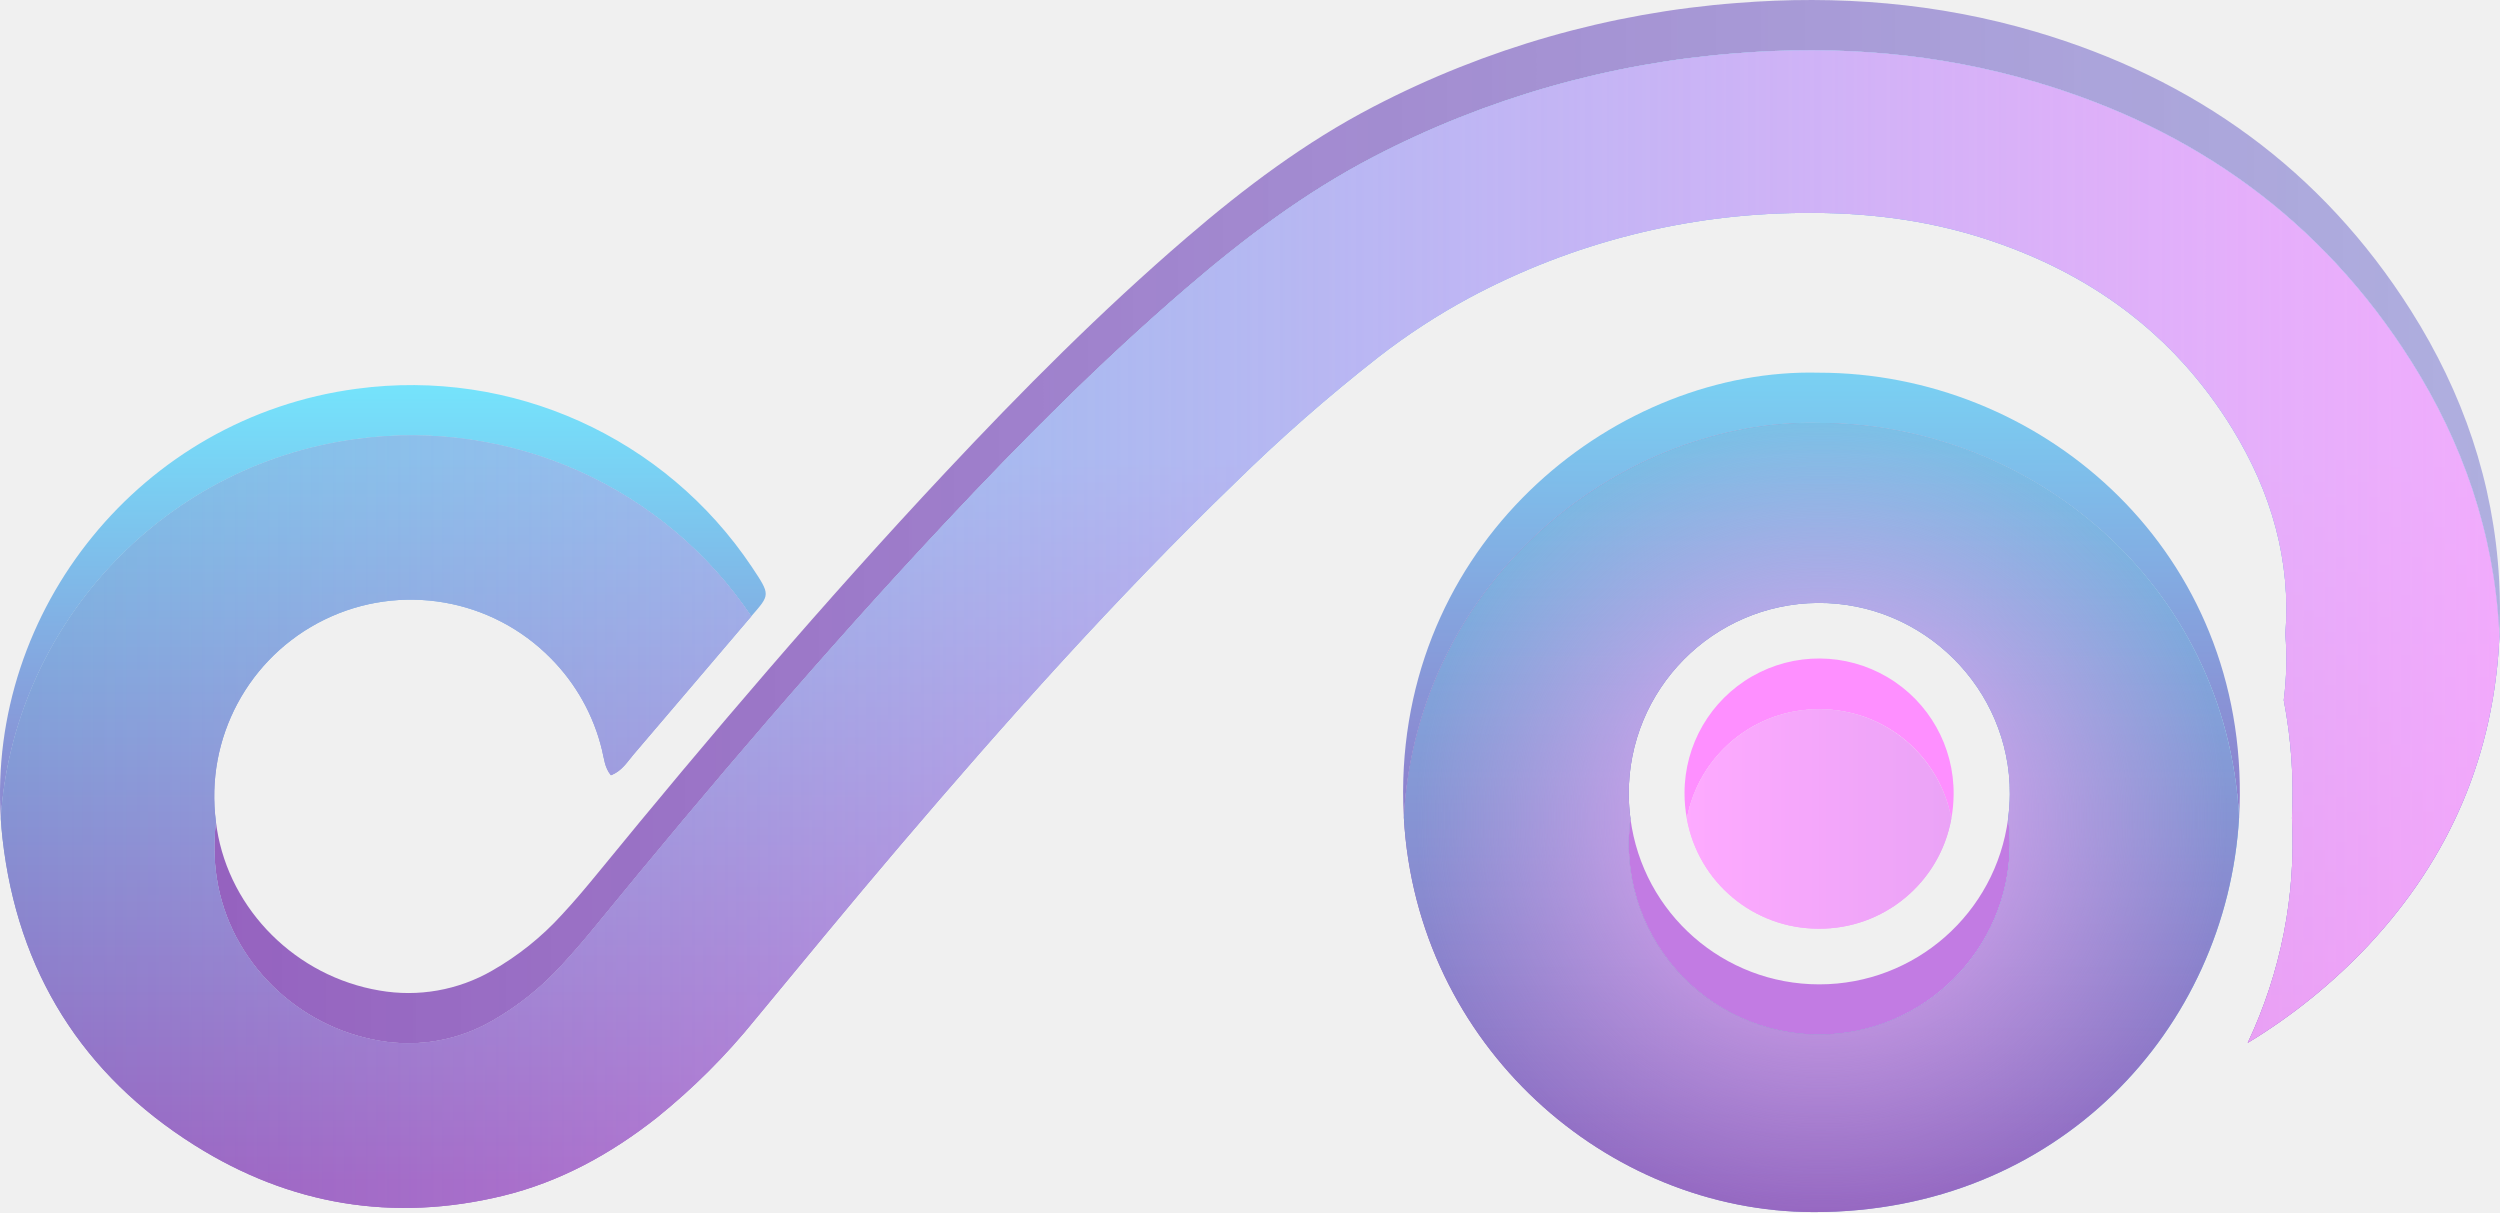
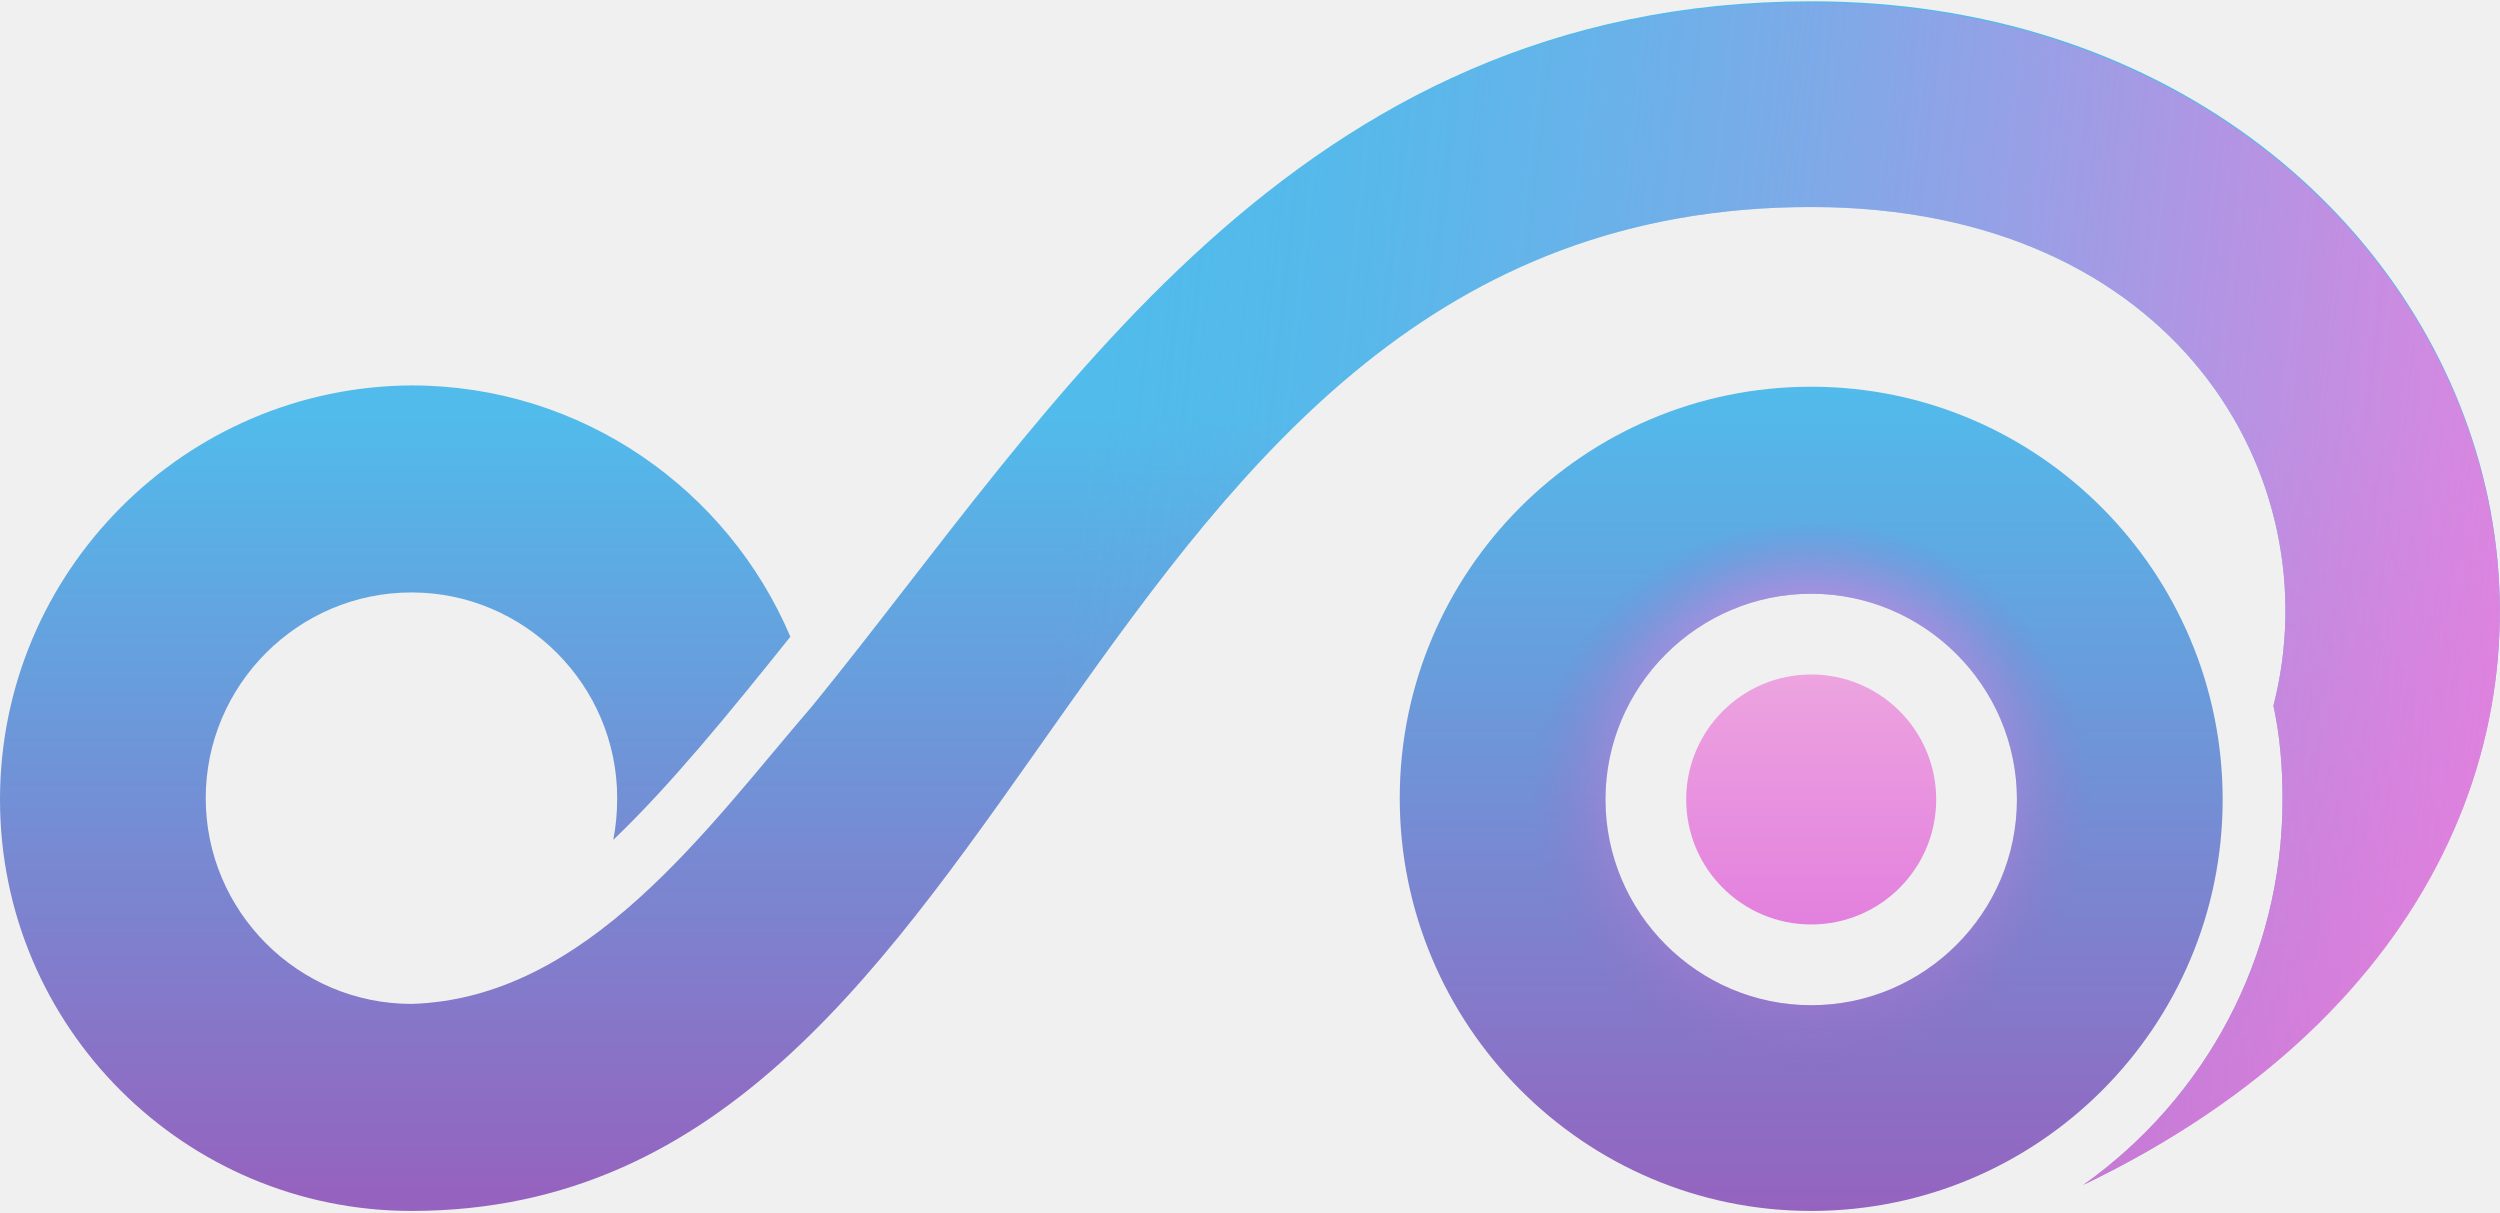
- <svg xmlns="http://www.w3.org/2000/svg" xmlns:xlink="http://www.w3.org/1999/xlink" width="192" height="93.087" viewBox="0 0 50.8 24.629" version="1.1" id="svg8">
-   <defs id="defs2">
-     <style id="style3713">.cls-1{fill:#fff;}</style>
-     <linearGradient gradientUnits="userSpaceOnUse" y2="153.668" x2="1318.483" y1="358.97" x1="1318.483" data-name="Gradient bez nazwy 16" id="Gradient_bez_nazwy_16">
-       <stop id="stop3772" stop-color="#9562bf" offset="0" />
-       <stop id="stop3774" stop-color="#78c3e7" offset="1" />
-     </linearGradient>
-     <linearGradient xlink:href="#Gradient_bez_nazwy_16" y2="153.668" x2="1245.599" y1="358.97" x1="1245.599" id="Gradient_bez_nazwy_16-2" />
-     <linearGradient xlink:href="#Gradient_bez_nazwy_16" y2="153.668" x2="1181.176" y1="358.97" x1="1181.176" id="Gradient_bez_nazwy_16-3" />
-     <linearGradient xlink:href="#Gradient_bez_nazwy_16" y2="153.668" x2="1245.631" y1="358.97" x1="1245.631" id="Gradient_bez_nazwy_16-4" />
-     <linearGradient xlink:href="#Gradient_bez_nazwy_16" y2="145.775" x2="504.615" y1="340.106" x1="504.615" id="Gradient_bez_nazwy_16-5" />
-     <linearGradient xlink:href="#Gradient_bez_nazwy_16" y2="79.095" x2="514.937" y1="79.095" x1="418.758" id="Gradient_bez_nazwy_16-6" />
-     <linearGradient gradientUnits="userSpaceOnUse" y2="73.01" x2="114.826" y1="328.854" x1="114.826" data-name="Gradient bez nazwy 508" id="Gradient_bez_nazwy_508">
-       <stop id="stop3782" stop-color="#9562bf" offset="0" />
-       <stop id="stop3784" stop-color="#73eaff" offset="0.866" />
-     </linearGradient>
-     <linearGradient xlink:href="#Gradient_bez_nazwy_16" y2="133.483" x2="112.248" y1="389.326" x1="112.248" id="Gradient_bez_nazwy_16-7" />
-     <linearGradient xlink:href="#Gradient_bez_nazwy_16" y2="118.014" x2="112.248" y1="373.857" x1="112.248" id="Gradient_bez_nazwy_16-8" />
-     <linearGradient xlink:href="#Gradient_bez_nazwy_508" y2="39.856" x2="775.763" y1="297.374" x1="775.763" data-name="Gradient bez nazwy 517" id="Gradient_bez_nazwy_517" />
-     <linearGradient xlink:href="#Gradient_bez_nazwy_16" y2="252.447" x2="904.745" y1="252.447" x1="647.227" id="Gradient_bez_nazwy_16-9" />
-     <linearGradient xlink:href="#Gradient_bez_nazwy_16" y2="127.343" x2="775.761" y1="384.861" x1="775.761" id="Gradient_bez_nazwy_16-10" />
-     <linearGradient xlink:href="#Gradient_bez_nazwy_16" y2="192.202" x2="971.86" y1="284.89" x1="971.86" id="Gradient_bez_nazwy_16-11" />
-     <linearGradient xlink:href="#Gradient_bez_nazwy_508" y2="80.186" x2="1069.128" y1="287.78" x1="1069.128" id="Gradient_bez_nazwy_508-2" />
-     <linearGradient gradientUnits="userSpaceOnUse" y2="163.737" x2="1047.925" y1="371.33" x1="1047.925" data-name="Gradient bez nazwy 18" id="Gradient_bez_nazwy_18">
-       <stop id="stop3794" stop-color="#9562bf" offset="0" />
-       <stop id="stop3796" stop-color="#8791d2" offset="0.483" />
-       <stop id="stop3798" stop-color="#78c3e7" offset="1" />
-     </linearGradient>
-     <linearGradient xlink:href="#Gradient_bez_nazwy_508" y2="84.777" x2="1419.333" y1="278.811" x1="1419.333" id="Gradient_bez_nazwy_508-3" />
-     <linearGradient xlink:href="#Gradient_bez_nazwy_16" y2="145.358" x2="1454.063" y1="339.392" x1="1454.063" id="Gradient_bez_nazwy_16-12" />
-     <linearGradient gradientUnits="userSpaceOnUse" y2="133.242" x2="1381.013" y1="327.276" x1="1381.013" data-name="Gradient bez nazwy 475" id="Gradient_bez_nazwy_475">
-       <stop id="stop3803" stop-color="#9562bf" offset="0" />
-       <stop id="stop3805" stop-color="#8b82cc" offset="1" />
-       <stop id="stop3807" stop-color="#78c3e7" offset="1" />
-     </linearGradient>
-     <linearGradient xlink:href="#Gradient_bez_nazwy_16" y2="160.827" x2="1414.537" y1="354.861" x1="1414.537" id="Gradient_bez_nazwy_16-13" />
-     <linearGradient xlink:href="#Gradient_bez_nazwy_16" y2="145.358" x2="1414.537" y1="339.392" x1="1414.537" id="Gradient_bez_nazwy_16-14" />
-     <linearGradient xlink:href="#Gradient_bez_nazwy_16" y2="138.199" x2="1318.453" y1="343.501" x1="1318.453" id="Gradient_bez_nazwy_16-15" />
-     <linearGradient xlink:href="#Gradient_bez_nazwy_16" y2="138.199" x2="1137.85" y1="343.501" x1="1137.85" id="Gradient_bez_nazwy_16-16" />
-     <linearGradient xlink:href="#Gradient_bez_nazwy_16" y2="138.199" x2="1245.628" y1="343.501" x1="1245.628" id="Gradient_bez_nazwy_16-17" />
-     <linearGradient xlink:href="#Gradient_bez_nazwy_508" y2="83.387" x2="1282.045" y1="288.689" x1="1282.045" id="Gradient_bez_nazwy_508-4" />
-     <linearGradient xlink:href="#Gradient_bez_nazwy_508" y2="82.81" x2="1152.028" y1="288.112" x1="1152.028" id="Gradient_bez_nazwy_508-5" />
-     <linearGradient xlink:href="#Gradient_bez_nazwy_475" y2="251.22" x2="1213.399" y1="315.696" x1="1213.399" id="Gradient_bez_nazwy_475-2" />
-     <linearGradient xlink:href="#Gradient_bez_nazwy_18" y2="163.737" x2="1122.438" y1="371.33" x1="1122.438" id="Gradient_bez_nazwy_18-2" />
-     <linearGradient xlink:href="#Gradient_bez_nazwy_16" y2="138.199" x2="1122.438" y1="343.501" x1="1122.438" id="Gradient_bez_nazwy_16-18" />
-     <linearGradient gradientUnits="userSpaceOnUse" y2="138.199" x2="1217.272" y1="343.501" x1="1217.272" data-name="Gradient bez nazwy 286" id="Gradient_bez_nazwy_286">
-       <stop id="stop3820" stop-color="#9562bf" offset="0" />
-       <stop id="stop3822" stop-color="#682da6" offset="1" />
-     </linearGradient>
-     <linearGradient xlink:href="#Gradient_bez_nazwy_16" y2="153.668" x2="1217.272" y1="358.97" x1="1217.272" id="Gradient_bez_nazwy_16-19" />
-     <linearGradient xlink:href="#Gradient_bez_nazwy_16" y2="130.306" x2="504.673" y1="324.637" x1="504.673" id="Gradient_bez_nazwy_16-20" />
-     <linearGradient xlink:href="#Gradient_bez_nazwy_16" y2="130.306" x2="583.462" y1="324.637" x1="583.462" id="Gradient_bez_nazwy_16-21" />
-     <linearGradient xlink:href="#Gradient_bez_nazwy_16" y2="63.378" x2="601.722" y1="257.709" x1="601.722" id="Gradient_bez_nazwy_16-22" />
-     <linearGradient xlink:href="#Gradient_bez_nazwy_16" y2="145.775" x2="544.055" y1="340.106" x1="544.055" id="Gradient_bez_nazwy_16-23" />
-     <linearGradient xlink:href="#Gradient_bez_nazwy_16" y2="130.306" x2="544.055" y1="324.637" x1="544.055" id="Gradient_bez_nazwy_16-24" />
-     <linearGradient xlink:href="#Gradient_bez_nazwy_16" y2="145.775" x2="638.305" y1="340.106" x1="638.305" id="Gradient_bez_nazwy_16-25" />
-     <linearGradient xlink:href="#Gradient_bez_nazwy_16" y2="130.306" x2="638.305" y1="324.637" x1="638.305" id="Gradient_bez_nazwy_16-26" />
-     <linearGradient xlink:href="#Gradient_bez_nazwy_16" y2="86.739" x2="405.57" y1="86.739" x1="314.717" id="Gradient_bez_nazwy_16-27" />
-     <linearGradient xlink:href="#Gradient_bez_nazwy_16" y2="85.47" x2="405.57" y1="85.47" x1="314.717" id="Gradient_bez_nazwy_16-28" />
-     <linearGradient xlink:href="#Gradient_bez_nazwy_16" y2="83.126" x2="504.477" y1="83.126" x1="418.758" id="Gradient_bez_nazwy_16-29" />
-     <linearGradient xlink:href="#Gradient_bez_nazwy_16" y2="79.786" x2="253.793" y1="79.786" x1="156.442" id="Gradient_bez_nazwy_16-30" />
-     <linearGradient xlink:href="#Gradient_bez_nazwy_16" y2="79.493" x2="253.793" y1="79.493" x1="156.442" id="Gradient_bez_nazwy_16-31" />
-     <linearGradient xlink:href="#Gradient_bez_nazwy_16" y2="87.023" x2="118.098" y1="87.023" x1="87.043" id="Gradient_bez_nazwy_16-32" />
-     <linearGradient xlink:href="#Gradient_bez_nazwy_16" y2="152.161" x2="457.674" y1="89.499" x1="457.674" id="Gradient_bez_nazwy_16-33" />
-     <linearGradient xlink:href="#Gradient_bez_nazwy_16" y2="151.255" x2="512.021" y1="151.255" x1="403.327" id="Gradient_bez_nazwy_16-34" />
-     <linearGradient xlink:href="#Gradient_bez_nazwy_16" y2="129.106" x2="461.869" y1="237.8" x1="461.869" id="Gradient_bez_nazwy_16-35" />
-     <linearGradient xlink:href="#Gradient_bez_nazwy_16" y2="85.572" x2="296.45" y1="85.572" x1="265.705" id="Gradient_bez_nazwy_16-36" />
-     <linearGradient gradientUnits="userSpaceOnUse" y2="252.907" x2="816.435" y1="252.907" x1="733.615" data-name="Gradient bez nazwy 99" id="Gradient_bez_nazwy_99">
-       <stop id="stop3843" stop-color="#feaaff" offset="0" />
-       <stop id="stop3845" stop-color="#eaa3f6" offset="1" />
-     </linearGradient>
-     <linearGradient gradientUnits="userSpaceOnUse" y2="161.407" x2="984.591" y1="161.407" x1="281.156" data-name="Gradient bez nazwy 133" id="Gradient_bez_nazwy_133">
-       <stop id="stop3848" stop-color="#9562bf" offset="0" />
-       <stop id="stop3850" stop-opacity="0.8" stop-color="#9f9fdb" offset="1" />
-     </linearGradient>
-     <linearGradient xlink:href="#Gradient_bez_nazwy_508" y2="80.091" x2="333.009" y1="303.867" x1="333.009" id="Gradient_bez_nazwy_508-6" />
-     <linearGradient xlink:href="#Gradient_bez_nazwy_16" y2="156.718" x2="599.918" y1="380.494" x1="599.918" id="Gradient_bez_nazwy_16-37" />
-     <linearGradient gradientUnits="userSpaceOnUse" y2="194.477" x2="984.413" y1="194.477" x1="215.423" data-name="Gradient bez nazwy 23" id="Gradient_bez_nazwy_23">
-       <stop id="stop3855" stop-opacity="0" stop-color="#feaaff" offset="0" />
-       <stop id="stop3857" stop-opacity="0.9" stop-color="#feaaff" offset="1" />
-     </linearGradient>
-     <linearGradient xlink:href="#Gradient_bez_nazwy_16" y2="141.25" x2="599.918" y1="365.025" x1="599.918" id="Gradient_bez_nazwy_16-38" />
-     <radialGradient gradientUnits="userSpaceOnUse" r="125.042" cy="252.447" cx="775.761" data-name="Gradient bez nazwy 515" id="Gradient_bez_nazwy_515">
-       <stop id="stop3861" stop-color="#f6abff" offset="0" />
-       <stop id="stop3863" stop-opacity="0" stop-color="#e5a2e7" offset="1" />
-     </radialGradient>
-     <linearGradient xlink:href="#Gradient_bez_nazwy_99" id="linearGradient4654" gradientUnits="userSpaceOnUse" x1="733.615" y1="252.907" x2="816.435" y2="252.907" />
-     <linearGradient xlink:href="#Gradient_bez_nazwy_99" id="linearGradient4656" gradientUnits="userSpaceOnUse" x1="733.615" y1="252.907" x2="816.435" y2="252.907" />
-     <linearGradient xlink:href="#Gradient_bez_nazwy_23" id="linearGradient4658" gradientUnits="userSpaceOnUse" x1="215.423" y1="194.477" x2="984.413" y2="194.477" />
-     <linearGradient xlink:href="#Gradient_bez_nazwy_23" id="linearGradient4660" gradientUnits="userSpaceOnUse" x1="215.423" y1="194.477" x2="984.413" y2="194.477" />
-   </defs>
-   <g id="layer1" transform="translate(-80.36148,-79.97126)">
-     <g data-name="Warstwa 2" id="Warstwa_2" transform="matrix(0.06602452,0,0,0.06602452,66.1544,79.91418)">
-       <g data-name="Warstwa 1" id="Warstwa_1-2">
-         <g id="g4004">
-           <path id="path3870" style="fill:none" d="m 775.089,303.818 a 58.757,58.757 0 0 0 58.118,-51.064 58.632,58.632 0 0 0 -116.236,0.044 58.565,58.565 0 0 0 58.118,51.019 z M 733.615,244.896 a 41.411,41.411 0 1 1 82.819,0.536 42.655,42.655 0 0 1 -0.712,7.425 42.508,42.508 0 0 1 0.712,8.044 41.411,41.411 0 1 1 -82.819,-0.536 41.91,41.91 0 0 1 0.714,-7.541 43.113,43.113 0 0 1 -0.714,-7.927 z" />
-           <path id="path3892" style="fill:url(#Gradient_bez_nazwy_517)" d="m 774.977,131.032 c 64.569,0.002 125.259,48.663 129.318,121.376 q 0.198,-3.403 0.224,-6.834 C 904.988,168.102 842.071,115.566 774.977,115.564 713.733,114.002 647.263,165.58 647.004,244.414 c -0.009,2.713 0.073,5.398 0.223,8.058 4.244,-74.638 68.446,-122.951 127.749,-121.439 z" />
-           <path id="path3894" style="fill:#c27be3" d="m 775.089,319.286 a 58.777,58.777 0 0 0 58.644,-58.523 58.074,58.074 0 0 0 -0.526,-8.009 58.609,58.609 0 0 1 -116.236,0.044 58.682,58.682 0 0 0 58.118,66.488 z" />
-           <path id="path3896" style="fill:url(#Gradient_bez_nazwy_16-9)" d="m 773.386,373.897 c 75.147,0.084 127.123,-56.353 130.909,-121.488 -4.059,-72.713 -64.749,-121.374 -129.318,-121.376 -59.303,-1.512 -123.505,46.801 -127.749,121.439 C 651.197,322.732 709.748,373.826 773.386,373.897 Z M 716.449,245.379 a 58.67,58.67 0 0 1 58.138,-58.958 c 32.569,-0.207 59.318,26.419 59.145,58.873 a 59.415,59.415 0 0 1 -0.526,7.46 58.074,58.074 0 0 1 0.526,8.009 58.642,58.642 0 1 1 -116.763,-7.965 59.653,59.653 0 0 1 -0.521,-7.419 z" />
-           <path id="path3898" style="fill:url(#Gradient_bez_nazwy_16-10)" d="m 773.386,373.897 c 75.147,0.084 127.123,-56.353 130.909,-121.488 -4.059,-72.713 -64.749,-121.374 -129.318,-121.376 -59.303,-1.512 -123.505,46.801 -127.749,121.439 C 651.197,322.732 709.748,373.826 773.386,373.897 Z M 716.449,245.379 a 58.67,58.67 0 0 1 58.138,-58.958 c 32.569,-0.207 59.318,26.419 59.145,58.873 a 59.415,59.415 0 0 1 -0.526,7.46 58.074,58.074 0 0 1 0.526,8.009 58.642,58.642 0 1 1 -116.763,-7.965 59.653,59.653 0 0 1 -0.521,-7.419 z" />
-           <g id="g3982" />
-           <path id="path3984" style="fill:#fe8fff" d="m 775.296,219.142 a 41.159,41.159 0 0 1 40.426,33.716 42.655,42.655 0 0 0 0.712,-7.425 41.411,41.411 0 1 0 -82.819,-0.536 43.113,43.113 0 0 0 0.714,7.927 41.244,41.244 0 0 1 40.967,-33.682 z" />
-           <path id="path3986" style="fill:url(#linearGradient4654)" d="m 774.76,286.673 a 41.182,41.182 0 0 0 40.962,-33.816 41.423,41.423 0 0 0 -81.393,-0.034 41.125,41.125 0 0 0 40.43,33.85 z" />
-           <path id="path3988" style="fill:url(#linearGradient4656)" d="m 774.76,286.673 a 41.182,41.182 0 0 0 40.962,-33.816 41.423,41.423 0 0 0 -81.393,-0.034 41.125,41.125 0 0 0 40.43,33.85 z" />
-           <path id="path3990" style="fill:url(#Gradient_bez_nazwy_133)" d="m 281.924,271.367 c 3.977,25.187 24.527,45.508 50.03,49.808 a 51.583,51.583 0 0 0 34.702,-6.124 87.811,87.811 0 0 0 21.463,-17.215 c 3.798,-4.082 7.404,-8.354 10.934,-12.674 34.451,-42.147 69.732,-83.57 106.96,-123.303 23.673,-25.266 48.065,-49.792 74.342,-72.377 17.82,-15.317 36.509,-29.39 57.439,-40.277 a 290.119,290.119 0 0 1 111.869,-31.949 c 31.174,-2.5 61.89,-0.04 91.931,8.819 48.995,14.449 88.097,42.428 115.6,85.876 15.977,25.24 25.456,52.811 27.122,82.667 0.04,0.721 0.065,1.437 0.097,2.156 a 174.041,174.041 0 0 0 -0.097,-17.624 C 982.65,149.294 973.171,121.723 957.194,96.483 929.692,53.035 890.59,25.055 841.595,10.607 811.553,1.748 780.837,-0.712 749.663,1.788 A 290.118,290.118 0 0 0 637.794,33.737 c -20.929,10.887 -39.618,24.96 -57.439,40.277 -26.277,22.585 -50.668,47.111 -74.342,72.377 -37.229,39.733 -72.509,81.156 -106.96,123.303 -3.531,4.319 -7.136,8.592 -10.934,12.674 a 87.81,87.81 0 0 1 -21.463,17.215 51.583,51.583 0 0 1 -34.702,6.124 c -25.503,-4.3 -46.053,-24.621 -50.03,-49.808 -0.108,-0.683 -0.197,-1.364 -0.282,-2.046 a 62.254,62.254 0 0 0 0.282,17.514 z" />
-           <path id="path3992" style="fill:url(#Gradient_bez_nazwy_508-6)" d="m 324.957,135.979 a 126.048,126.048 0 0 1 121.428,54.57 c 5.825,-6.736 5.99,-6.474 0.184,-15.202 A 126.048,126.048 0 0 0 324.957,120.511 C 258.304,129.345 211.365,188.756 215.423,252.895 219.098,194.932 263.703,144.098 324.957,135.979 Z" />
-           <path id="path3994" style="fill:url(#Gradient_bez_nazwy_16-37)" d="m 944.096,291.763 c 25.526,-27.324 38.687,-59.172 40.317,-94.989 -0.032,-0.718 -0.056,-1.434 -0.097,-2.156 -1.666,-29.856 -11.145,-57.427 -27.122,-82.667 C 929.692,68.504 890.59,40.524 841.595,26.076 811.553,17.217 780.837,14.757 749.663,17.256 A 290.119,290.119 0 0 0 637.794,49.206 c -20.929,10.887 -39.618,24.96 -57.439,40.277 -26.277,22.585 -50.668,47.111 -74.342,72.377 -37.229,39.733 -72.509,81.156 -106.96,123.303 -3.531,4.319 -7.136,8.592 -10.934,12.674 a 87.811,87.811 0 0 1 -21.463,17.215 51.583,51.583 0 0 1 -34.702,6.124 c -25.503,-4.3 -46.053,-24.621 -50.03,-49.808 a 62.254,62.254 0 0 1 -0.282,-17.514 60.486,60.486 0 0 1 103.139,-50.309 60.008,60.008 0 0 1 15.688,28.183 c 0.638,2.595 0.806,5.384 2.741,7.73 3.406,-1.339 4.981,-4.097 6.924,-6.367 11.796,-13.781 23.51,-27.633 35.291,-41.427 0.339,-0.397 0.651,-0.758 0.959,-1.114 A 126.048,126.048 0 0 0 324.957,135.979 c -61.254,8.119 -105.859,58.952 -109.534,116.916 q 0.191,3.025 0.533,6.062 c 4.632,40.883 24.528,72.633 59.222,94.44 29.194,18.349 61.063,23.687 94.787,15.478 17.632,-4.292 33.206,-12.888 47.399,-24.074 a 200.647,200.647 0 0 0 30.159,-30.103 c 14.766,-17.847 29.457,-35.761 44.474,-53.396 32.941,-38.683 66.771,-76.557 103.34,-111.889 A 522.043,522.043 0 0 1 639.363,110.788 201.353,201.353 0 0 1 667.37,92.515 220.234,220.234 0 0 1 770.17,66.393 c 18.762,-0.194 37.324,2.004 55.305,7.747 32.56,10.399 58.74,29.328 76.754,58.68 12.03,19.601 18.081,40.641 16.303,63.244 a 98.233,98.233 0 0 1 -0.492,20.263 c 0.011,0.062 0.022,0.123 0.033,0.185 a 151.188,151.188 0 0 1 2.486,36.1 144.005,144.005 0 0 1 -13.616,69.216 c 0.063,-0.04 0.126,-0.083 0.19,-0.122 a 176.69,176.69 0 0 0 36.963,-29.943 z" />
-           <path id="path3996" style="fill:url(#linearGradient4658)" d="m 944.096,291.763 c 25.526,-27.324 38.687,-59.172 40.317,-94.989 -0.032,-0.718 -0.056,-1.434 -0.097,-2.156 -1.666,-29.856 -11.145,-57.427 -27.122,-82.667 C 929.692,68.504 890.59,40.524 841.595,26.076 811.553,17.217 780.837,14.757 749.663,17.256 A 290.119,290.119 0 0 0 637.794,49.206 c -20.929,10.887 -39.618,24.96 -57.439,40.277 -26.277,22.585 -50.668,47.111 -74.342,72.377 -37.229,39.733 -72.509,81.156 -106.96,123.303 -3.531,4.319 -7.136,8.592 -10.934,12.674 a 87.811,87.811 0 0 1 -21.463,17.215 51.583,51.583 0 0 1 -34.702,6.124 c -25.503,-4.3 -46.053,-24.621 -50.03,-49.808 a 62.254,62.254 0 0 1 -0.282,-17.514 60.486,60.486 0 0 1 103.139,-50.309 60.008,60.008 0 0 1 15.688,28.183 c 0.638,2.595 0.806,5.384 2.741,7.73 3.406,-1.339 4.981,-4.097 6.924,-6.367 11.796,-13.781 23.51,-27.633 35.291,-41.427 0.339,-0.397 0.651,-0.758 0.959,-1.114 A 126.048,126.048 0 0 0 324.957,135.979 c -61.254,8.119 -105.859,58.952 -109.534,116.916 q 0.191,3.025 0.533,6.062 c 4.632,40.883 24.528,72.633 59.222,94.44 29.194,18.349 61.063,23.687 94.787,15.478 17.632,-4.292 33.206,-12.888 47.399,-24.074 a 200.647,200.647 0 0 0 30.159,-30.103 c 14.766,-17.847 29.457,-35.761 44.474,-53.396 32.941,-38.683 66.771,-76.557 103.34,-111.889 A 522.043,522.043 0 0 1 639.363,110.788 201.353,201.353 0 0 1 667.37,92.515 220.234,220.234 0 0 1 770.17,66.393 c 18.762,-0.194 37.324,2.004 55.305,7.747 32.56,10.399 58.74,29.328 76.754,58.68 12.03,19.601 18.081,40.641 16.303,63.244 a 98.233,98.233 0 0 1 -0.492,20.263 c 0.011,0.062 0.022,0.123 0.033,0.185 a 151.188,151.188 0 0 1 2.486,36.1 144.005,144.005 0 0 1 -13.616,69.216 c 0.063,-0.04 0.126,-0.083 0.19,-0.122 a 176.69,176.69 0 0 0 36.963,-29.943 z" />
-           <path id="path3998" style="fill:url(#Gradient_bez_nazwy_16-38)" d="m 944.096,291.763 c 25.526,-27.324 38.687,-59.172 40.317,-94.989 -0.032,-0.718 -0.056,-1.434 -0.097,-2.156 -1.666,-29.856 -11.145,-57.427 -27.122,-82.667 C 929.692,68.504 890.59,40.524 841.595,26.076 811.553,17.217 780.837,14.757 749.663,17.256 A 290.119,290.119 0 0 0 637.794,49.206 c -20.929,10.887 -39.618,24.96 -57.439,40.277 -26.277,22.585 -50.668,47.111 -74.342,72.377 -37.229,39.733 -72.509,81.156 -106.96,123.303 -3.531,4.319 -7.136,8.592 -10.934,12.674 a 87.811,87.811 0 0 1 -21.463,17.215 51.583,51.583 0 0 1 -34.702,6.124 c -25.503,-4.3 -46.053,-24.621 -50.03,-49.808 a 62.254,62.254 0 0 1 -0.282,-17.514 60.486,60.486 0 0 1 103.139,-50.309 60.008,60.008 0 0 1 15.688,28.183 c 0.638,2.595 0.806,5.384 2.741,7.73 3.406,-1.339 4.981,-4.097 6.924,-6.367 11.796,-13.781 23.51,-27.633 35.291,-41.427 0.339,-0.397 0.651,-0.758 0.959,-1.114 A 126.048,126.048 0 0 0 324.957,135.979 c -61.254,8.119 -105.859,58.952 -109.534,116.916 q 0.191,3.025 0.533,6.062 c 4.632,40.883 24.528,72.633 59.222,94.44 29.194,18.349 61.063,23.687 94.787,15.478 17.632,-4.292 33.206,-12.888 47.399,-24.074 a 200.647,200.647 0 0 0 30.159,-30.103 c 14.766,-17.847 29.457,-35.761 44.474,-53.396 32.941,-38.683 66.771,-76.557 103.34,-111.889 A 522.043,522.043 0 0 1 639.363,110.788 201.353,201.353 0 0 1 667.37,92.515 220.234,220.234 0 0 1 770.17,66.393 c 18.762,-0.194 37.324,2.004 55.305,7.747 32.56,10.399 58.74,29.328 76.754,58.68 12.03,19.601 18.081,40.641 16.303,63.244 a 98.233,98.233 0 0 1 -0.492,20.263 c 0.011,0.062 0.022,0.123 0.033,0.185 a 151.188,151.188 0 0 1 2.486,36.1 144.005,144.005 0 0 1 -13.616,69.216 c 0.063,-0.04 0.126,-0.083 0.19,-0.122 a 176.69,176.69 0 0 0 36.963,-29.943 z" />
-           <path id="path4000" style="fill:url(#linearGradient4660)" d="m 944.096,291.763 c 25.526,-27.324 38.687,-59.172 40.317,-94.989 -0.032,-0.718 -0.056,-1.434 -0.097,-2.156 -1.666,-29.856 -11.145,-57.427 -27.122,-82.667 C 929.692,68.504 890.59,40.524 841.595,26.076 811.553,17.217 780.837,14.757 749.663,17.256 A 290.119,290.119 0 0 0 637.794,49.206 c -20.929,10.887 -39.618,24.96 -57.439,40.277 -26.277,22.585 -50.668,47.111 -74.342,72.377 -37.229,39.733 -72.509,81.156 -106.96,123.303 -3.531,4.319 -7.136,8.592 -10.934,12.674 a 87.811,87.811 0 0 1 -21.463,17.215 51.583,51.583 0 0 1 -34.702,6.124 c -25.503,-4.3 -46.053,-24.621 -50.03,-49.808 a 62.254,62.254 0 0 1 -0.282,-17.514 60.486,60.486 0 0 1 103.139,-50.309 60.008,60.008 0 0 1 15.688,28.183 c 0.638,2.595 0.806,5.384 2.741,7.73 3.406,-1.339 4.981,-4.097 6.924,-6.367 11.796,-13.781 23.51,-27.633 35.291,-41.427 0.339,-0.397 0.651,-0.758 0.959,-1.114 A 126.048,126.048 0 0 0 324.957,135.979 c -61.254,8.119 -105.859,58.952 -109.534,116.916 q 0.191,3.025 0.533,6.062 c 4.632,40.883 24.528,72.633 59.222,94.44 29.194,18.349 61.063,23.687 94.787,15.478 17.632,-4.292 33.206,-12.888 47.399,-24.074 a 200.647,200.647 0 0 0 30.159,-30.103 c 14.766,-17.847 29.457,-35.761 44.474,-53.396 32.941,-38.683 66.771,-76.557 103.34,-111.889 A 522.043,522.043 0 0 1 639.363,110.788 201.353,201.353 0 0 1 667.37,92.515 220.234,220.234 0 0 1 770.17,66.393 c 18.762,-0.194 37.324,2.004 55.305,7.747 32.56,10.399 58.74,29.328 76.754,58.68 12.03,19.601 18.081,40.641 16.303,63.244 a 98.233,98.233 0 0 1 -0.492,20.263 c 0.011,0.062 0.022,0.123 0.033,0.185 a 151.188,151.188 0 0 1 2.486,36.1 144.005,144.005 0 0 1 -13.616,69.216 c 0.063,-0.04 0.126,-0.083 0.19,-0.122 a 176.69,176.69 0 0 0 36.963,-29.943 z" />
-           <path id="path4002" style="fill:url(#Gradient_bez_nazwy_515)" d="m 773.386,373.897 c 75.147,0.084 127.123,-56.353 130.909,-121.488 -4.059,-72.713 -64.749,-121.374 -129.318,-121.376 -59.303,-1.512 -123.505,46.801 -127.749,121.439 C 651.197,322.732 709.748,373.826 773.386,373.897 Z M 716.449,245.379 a 58.67,58.67 0 0 1 58.138,-58.958 c 32.569,-0.207 59.318,26.419 59.145,58.873 a 59.415,59.415 0 0 1 -0.526,7.46 58.074,58.074 0 0 1 0.526,8.009 58.642,58.642 0 1 1 -116.763,-7.965 59.653,59.653 0 0 1 -0.521,-7.419 z" />
-         </g>
-       </g>
-     </g>
-   </g>
+ <svg xmlns="http://www.w3.org/2000/svg" xml:space="preserve" id="Layer_2" x="0" y="0" version="1.1" viewBox="0 0 192 93.1">
+   <linearGradient id="SVGID_1_" x1="96" x2="96" y1="63.949" y2="4.515" gradientTransform="matrix(1 0 0 -1 0 96)" gradientUnits="userSpaceOnUse">
+     <stop offset="0" stop-color="#51bbeb" />
+     <stop offset="1" stop-color="#9563bf" />
+   </linearGradient>
+   <path fill="url(#SVGID_1_)" d="M139.1.1C99.2.1 80.9 31.5 62.4 54.2c-8.1 9.4-17.3 22.5-30.8 22.9-8.7 0-15.8-7.1-15.8-15.8s7.1-15.8 15.8-15.8 15.8 7.1 15.8 15.8c0 1.1-.1 2.2-.3 3.2 4.3-4.1 8.8-9.6 13.6-15.6-4.8-11.3-16-19.3-29.1-19.3C14.2 29.7 0 43.9 0 61.4S14.2 93 31.6 93c48.3 0 49.9-77.1 107.5-77.1 28 0 40 20.8 35.5 38.3.5 2.3.7 4.7.7 7.2 0 12.2-6 23-15.3 29.6C215.2 64.4 192.9.1 139.1.1z" />
+   <linearGradient id="SVGID_00000011737509293033822720000010878183336340492948_" x1="81.617" x2="203.618" y1="50.073" y2="36.543" gradientTransform="matrix(1 0 0 -1 0 96)" gradientUnits="userSpaceOnUse">
+     <stop offset="0" stop-color="#51bbeb" stop-opacity="0" />
+     <stop offset=".025" stop-color="#59b8ea" stop-opacity=".025" />
+     <stop offset=".19" stop-color="#86a6e7" stop-opacity=".19" />
+     <stop offset=".356" stop-color="#ab98e4" stop-opacity=".356" />
+     <stop offset=".521" stop-color="#c88de2" stop-opacity=".521" />
+     <stop offset=".683" stop-color="#dc84e0" stop-opacity=".683" />
+     <stop offset=".844" stop-color="#e980df" stop-opacity=".844" />
+     <stop offset="1" stop-color="#ed7edf" />
+   </linearGradient>
+   <path fill="url(#SVGID_00000011737509293033822720000010878183336340492948_)" d="M31.6 93c48.3 0 49.9-77.1 107.5-77.1 28 0 40 20.8 35.5 38.3.5 2.3.7 4.7.7 7.2 0 12.2-6 23-15.3 29.6C215.2 64.5 192.9.2 139.1.2 99.2.2 80.9 31.6 62.4 54.3c-8.1 9.4-17.3 22.5-30.8 22.9" />
+   <linearGradient id="SVGID_00000181089497232040060980000013862267491128611256_" x1="139.09" x2="139.09" y1="66.254" y2="3.02" gradientTransform="matrix(1 0 0 -1 0 96)" gradientUnits="userSpaceOnUse">
+     <stop offset="0" stop-color="#51bbeb" />
+     <stop offset="1" stop-color="#9563bf" />
+   </linearGradient>
+   <path fill="url(#SVGID_00000181089497232040060980000013862267491128611256_)" d="M139.1 29.7c-17.5 0-31.6 14.2-31.6 31.6S121.6 93 139.1 93s31.6-14.2 31.6-31.6-14.1-31.7-31.6-31.7zm0 47.5c-8.7 0-15.8-7.1-15.8-15.8s7.1-15.8 15.8-15.8c8.7 0 15.8 7.1 15.8 15.8s-7.1 15.8-15.8 15.8z" />
+   <radialGradient id="SVGID_00000163792413464366428120000009707477500759410604_" cx="139.09" cy="34.637" r="21.531" fx="139.225" fy="42.381" gradientTransform="matrix(1 0 0 -1 0 96)" gradientUnits="userSpaceOnUse">
+     <stop offset=".321" stop-color="#ed7edf" stop-opacity=".8" />
+     <stop offset=".512" stop-color="#ea7dde" stop-opacity=".574" />
+     <stop offset=".645" stop-color="#e17adb" stop-opacity=".416" />
+     <stop offset=".76" stop-color="#d276d5" stop-opacity=".279" />
+     <stop offset=".866" stop-color="#bc6fcd" stop-opacity=".153" />
+     <stop offset=".964" stop-color="#a066c3" stop-opacity=".037" />
+     <stop offset=".995" stop-color="#9563bf" stop-opacity="0" />
+   </radialGradient>
+   <path fill="url(#SVGID_00000163792413464366428120000009707477500759410604_)" d="M139.1 39.2c-12.2 0-22.2 9.9-22.2 22.2s9.9 22.2 22.2 22.2 22.2-9.9 22.2-22.2-10-22.2-22.2-22.2zm0 38c-8.7 0-15.8-7.1-15.8-15.8s7.1-15.8 15.8-15.8c8.7 0 15.8 7.1 15.8 15.8s-7.1 15.8-15.8 15.8z" />
+   <linearGradient id="SVGID_00000163761187826326534010000013518880004654525349_" x1="139.09" x2="139.09" y1="44.205" y2="25.07" gradientTransform="matrix(1 0 0 -1 0 96)" gradientUnits="userSpaceOnUse">
+     <stop offset="0" stop-color="#eda4df" />
+     <stop offset=".266" stop-color="#ea9adf" />
+     <stop offset="1" stop-color="#e380de" />
+   </linearGradient>
+   <circle cx="139.1" cy="61.4" r="9.6" fill="url(#SVGID_00000163761187826326534010000013518880004654525349_)" />
</svg>
